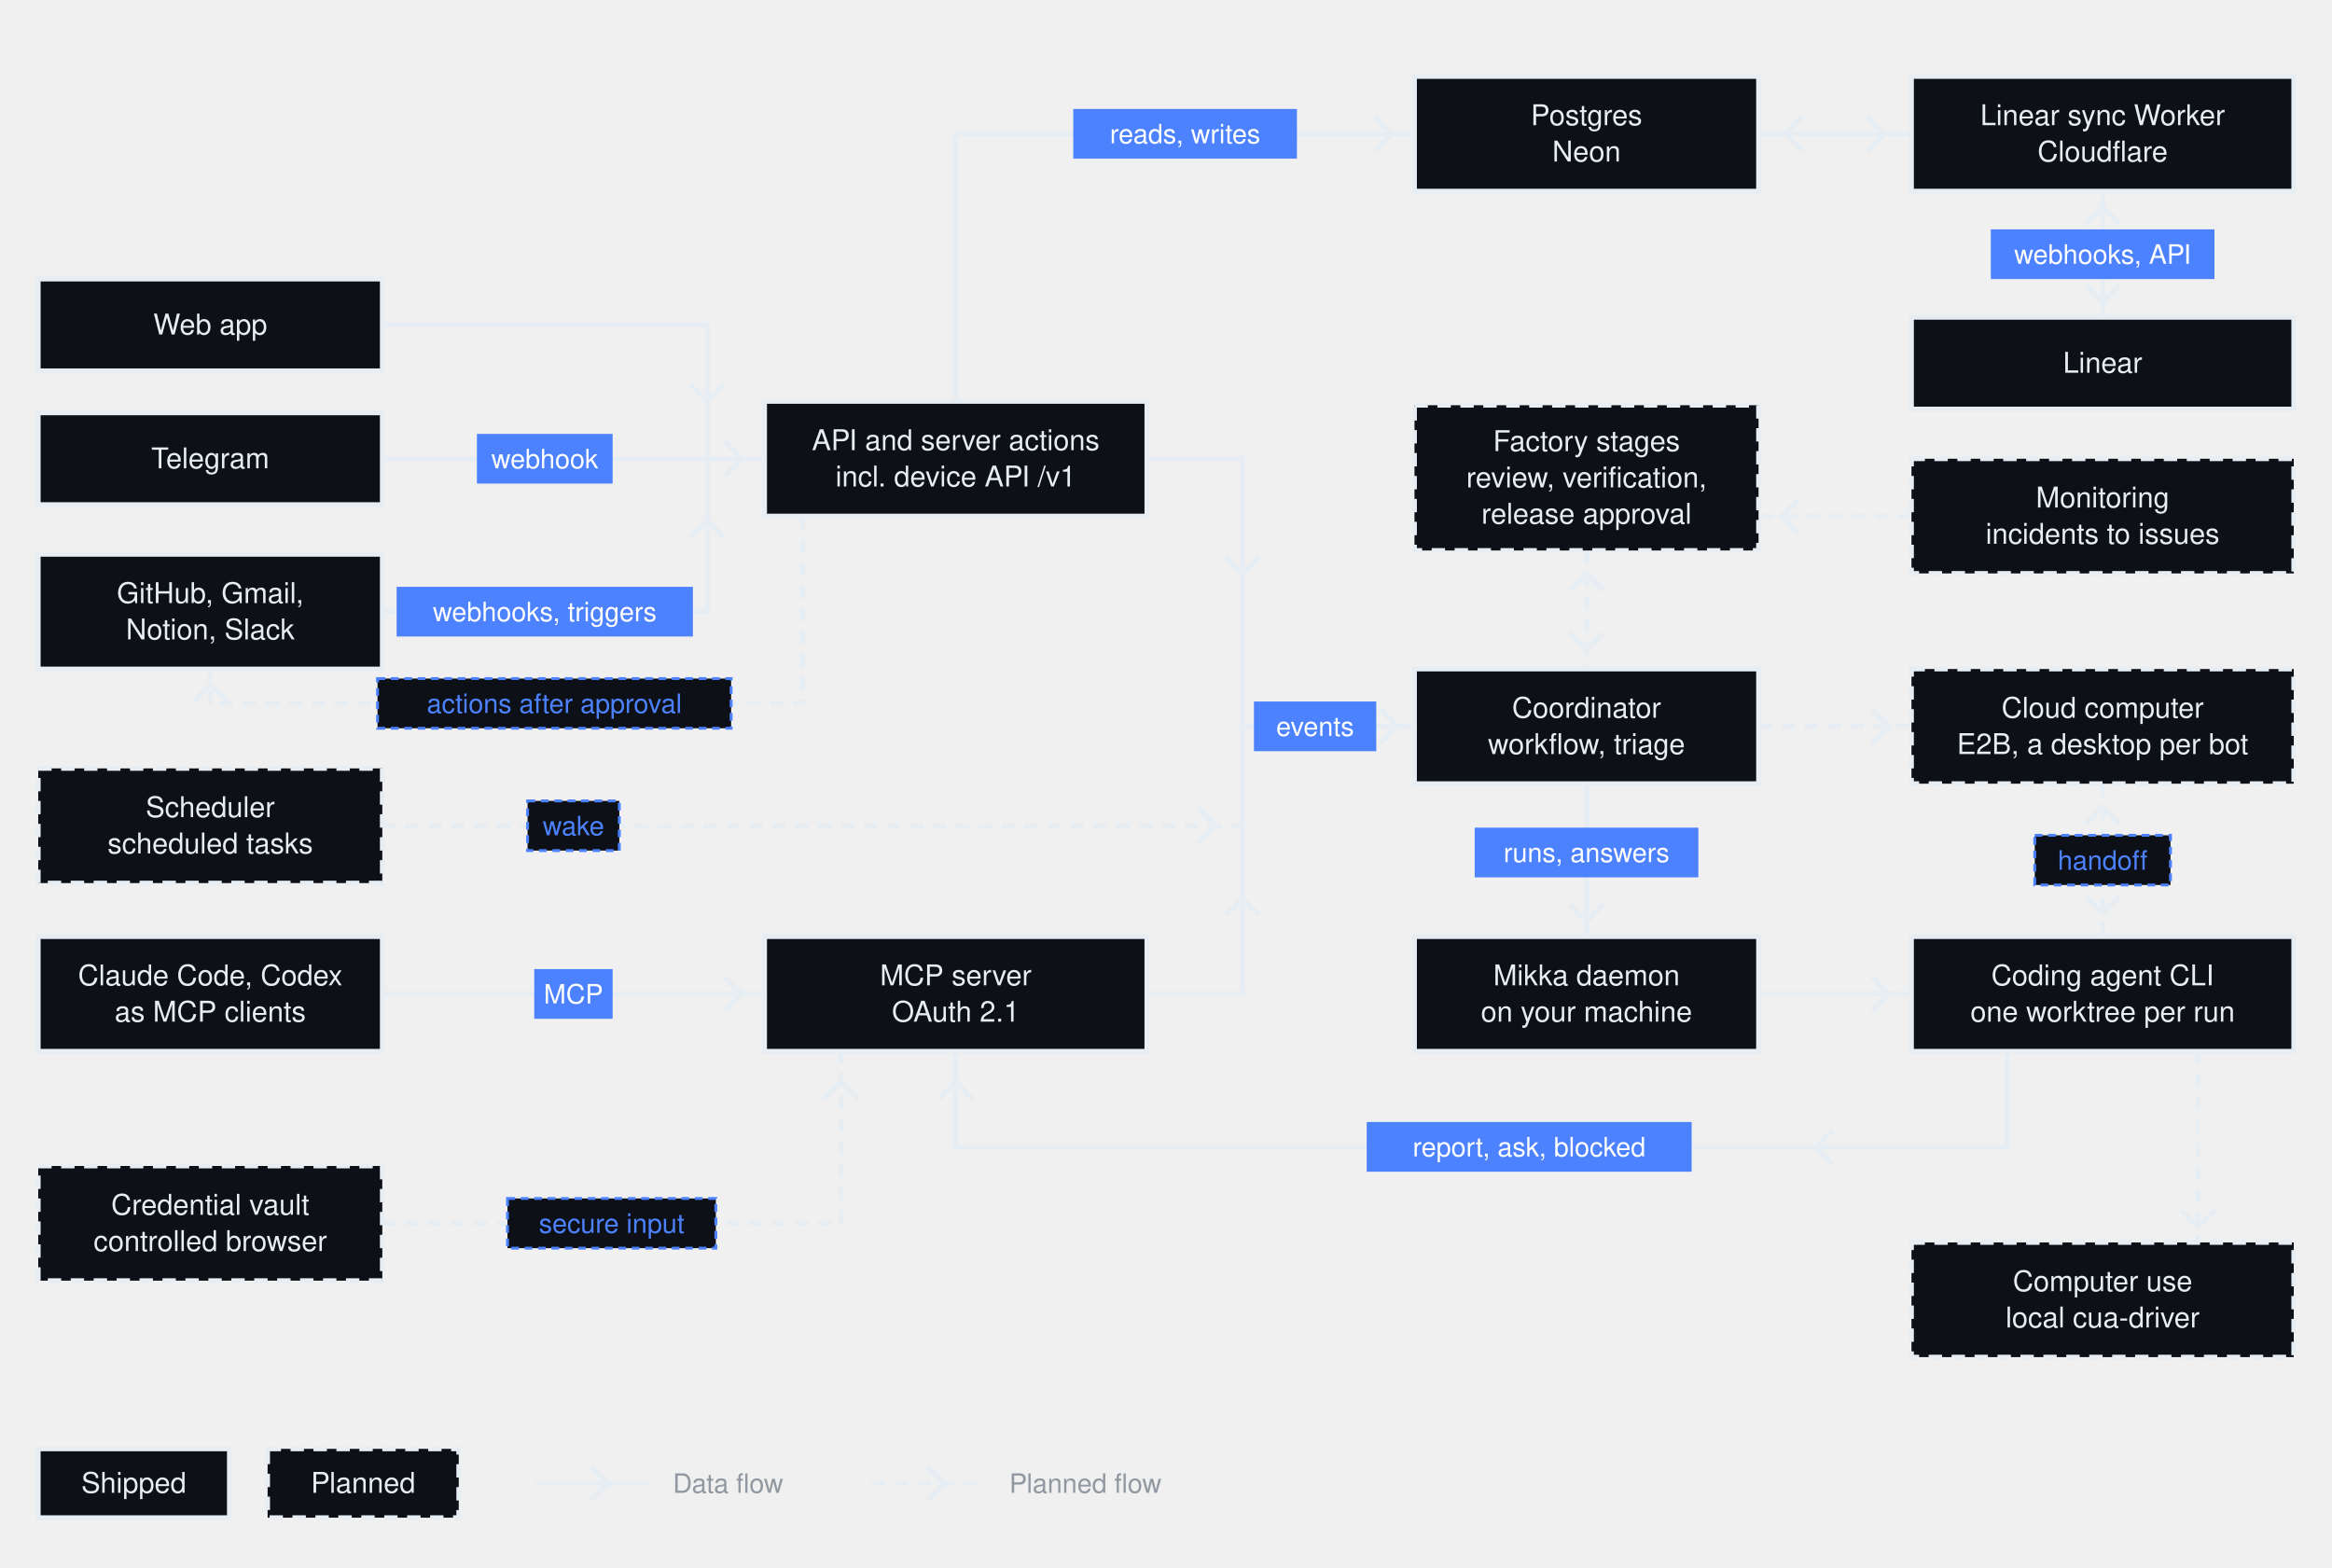
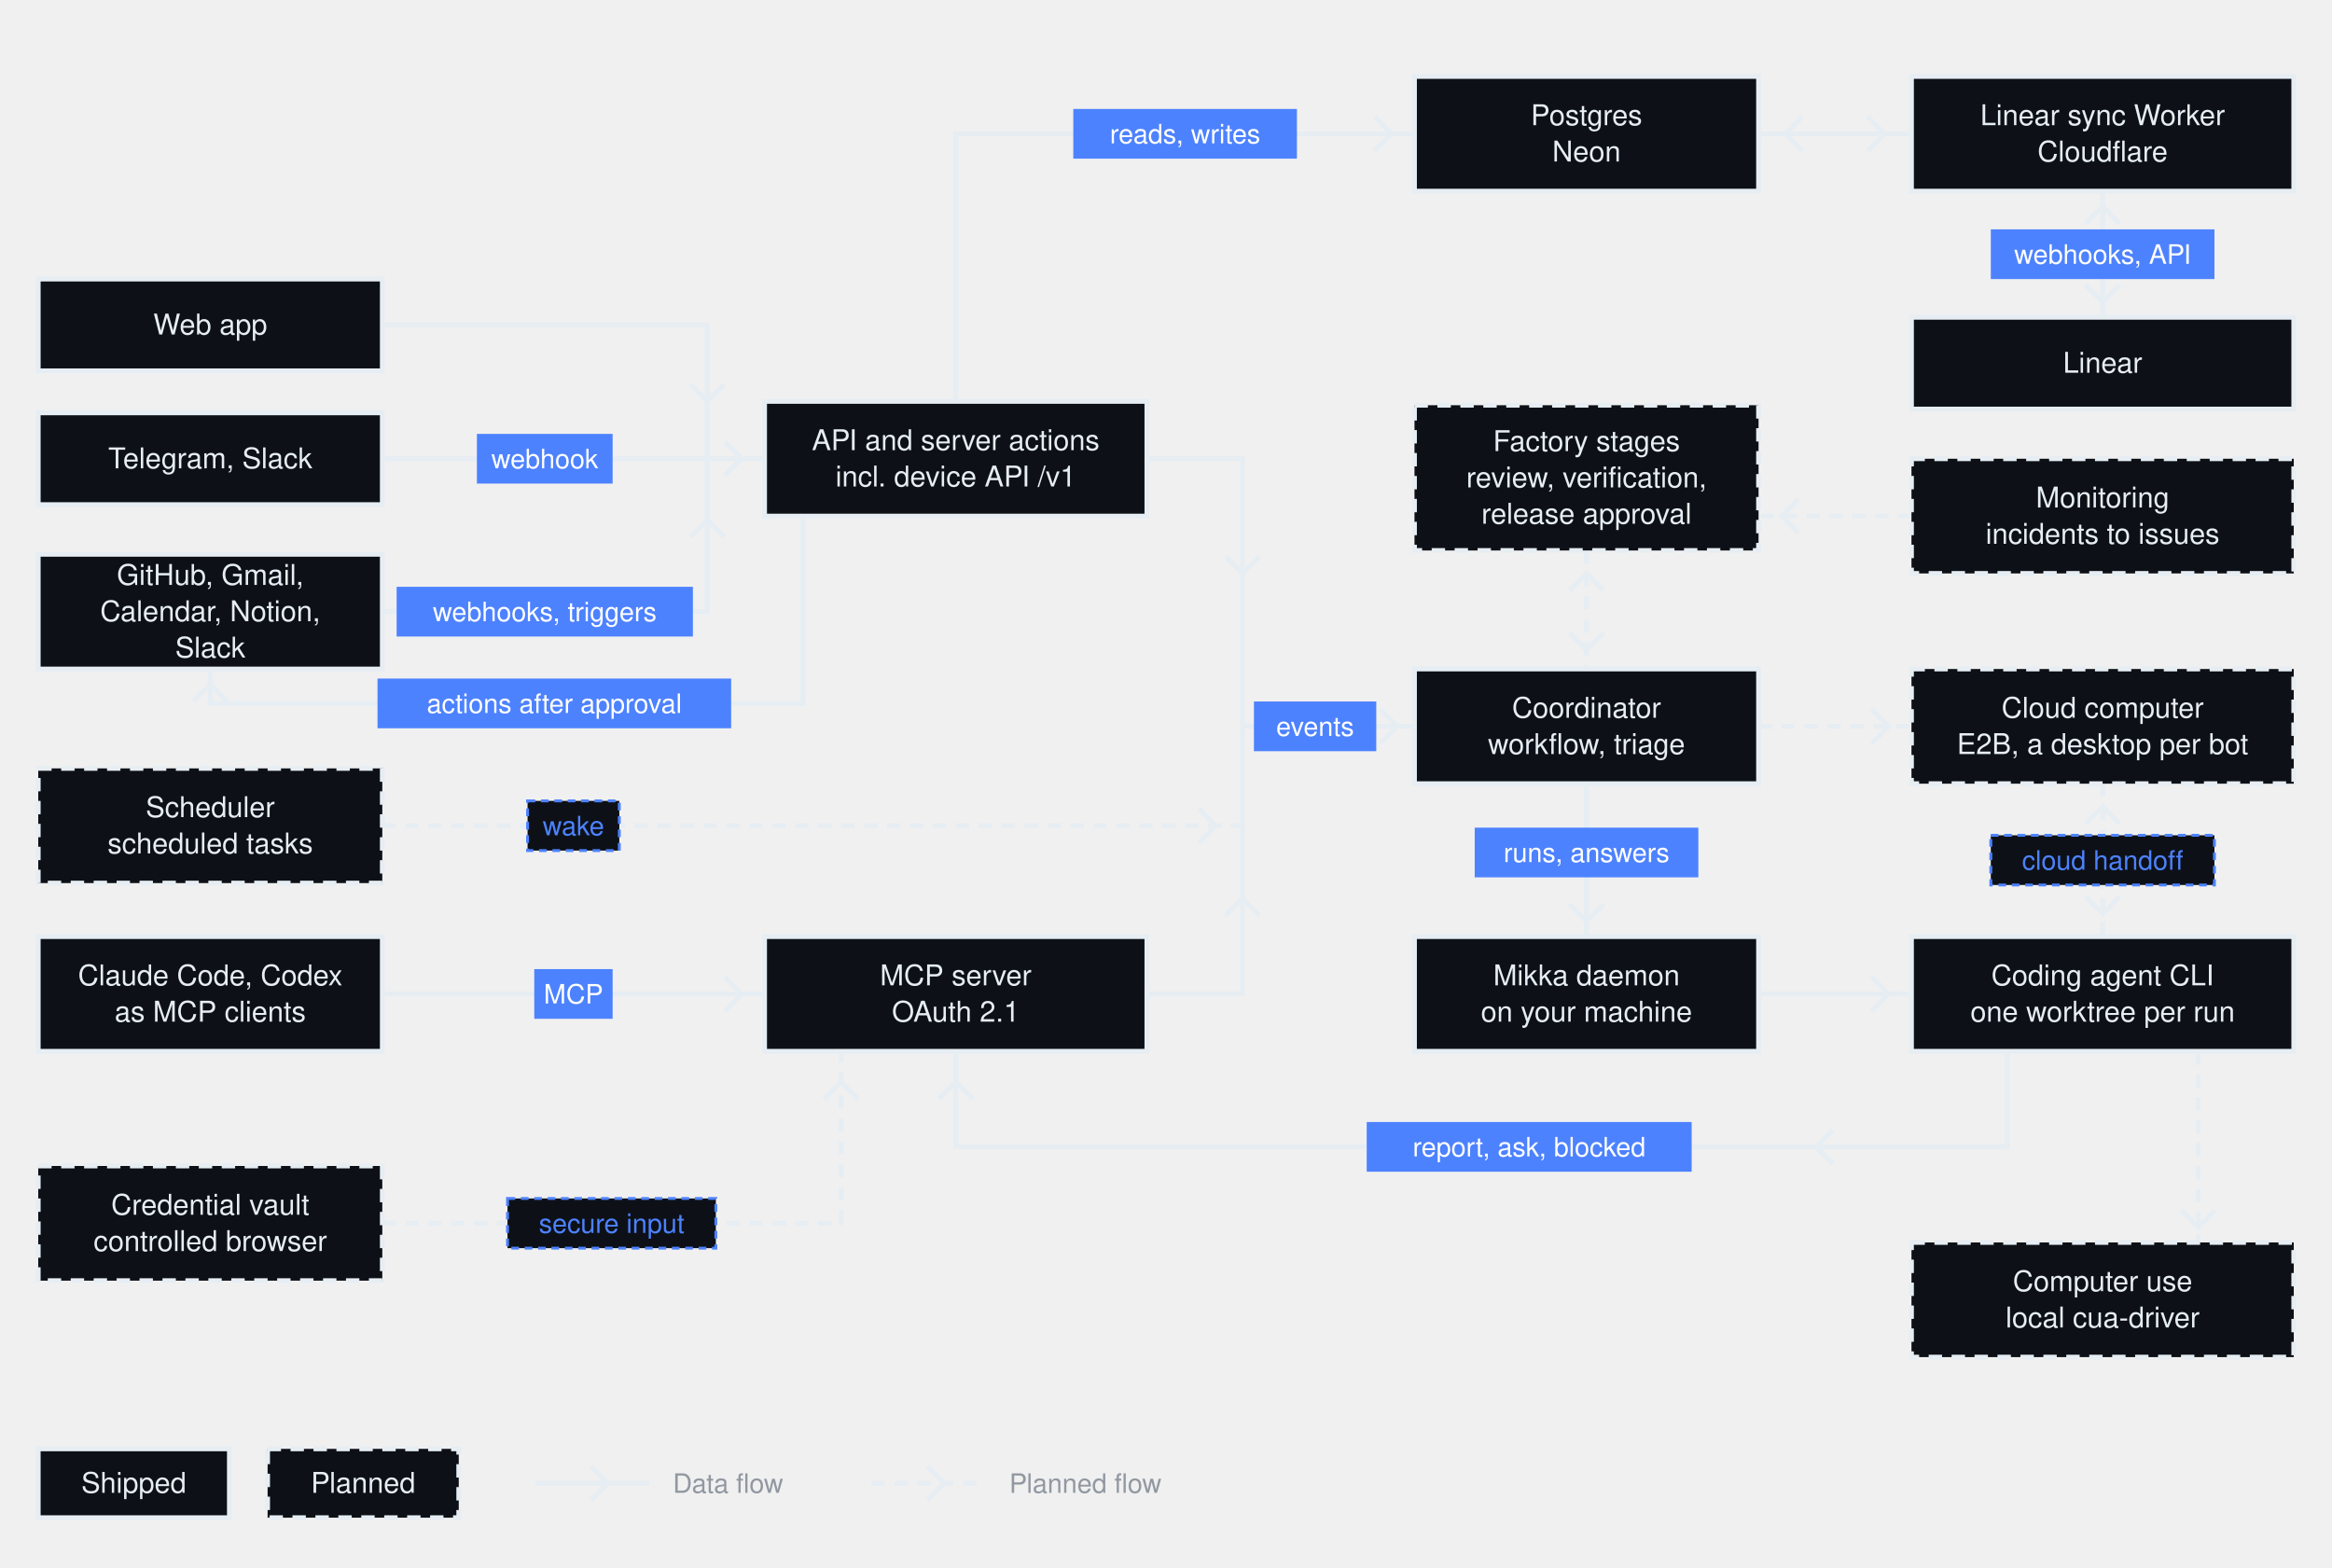
<svg xmlns="http://www.w3.org/2000/svg" width="1220" height="820" viewBox="0 0 1220 820" font-family="-apple-system, BlinkMacSystemFont, &quot;Segoe UI&quot;, Helvetica, Arial, &quot;PingFang SC&quot;, &quot;Noto Sans CJK SC&quot;, &quot;Microsoft YaHei&quot;, sans-serif" role="img" aria-label="Mikka architecture">
  <path d="M200 170 L370 170 L370 240" fill="none" stroke="#e6edf3" stroke-width="2.5" />
  <path d="M362 202 L370 210 L378 202" fill="none" stroke="#e6edf3" stroke-width="2.5" stroke-linecap="square" stroke-linejoin="miter" />
  <path d="M200 320 L370 320 L370 240" fill="none" stroke="#e6edf3" stroke-width="2.5" />
  <path d="M362 280 L370 272 L378 280" fill="none" stroke="#e6edf3" stroke-width="2.5" stroke-linecap="square" stroke-linejoin="miter" />
  <path d="M200 240 L400 240" fill="none" stroke="#e6edf3" stroke-width="2.5" />
  <path d="M380 232 L388 240 L380 248" fill="none" stroke="#e6edf3" stroke-width="2.5" stroke-linecap="square" stroke-linejoin="miter" />
  <rect x="249.5" y="227" width="71" height="26" fill="#4d82ff" />
  <text x="285" y="245" text-anchor="middle" font-size="14" fill="#ffffff">webhook</text>
  <rect x="207.5" y="307" width="155" height="26" fill="#4d82ff" />
  <text x="285" y="325" text-anchor="middle" font-size="14" fill="#ffffff">webhooks, triggers</text>
-   <path d="M420 270 L420 368 L110 368 L110 350" fill="none" stroke="#e6edf3" stroke-width="2.5" stroke-dasharray="7 5" />
+   <path d="M420 270 L420 368 L110 368 L110 350" fill="none" stroke="#e6edf3" stroke-width="2.5" />
  <path d="M102 366 L110 358 L118 366" fill="none" stroke="#e6edf3" stroke-width="2.5" stroke-linecap="square" stroke-linejoin="miter" />
-   <rect x="197.5" y="355" width="185" height="26" fill="#0d1117" stroke="#4d82ff" stroke-width="1.5" stroke-dasharray="4 3" />
-   <text x="290" y="373" text-anchor="middle" font-size="14" fill="#4d82ff">actions after approval</text>
+   <rect x="197.5" y="355" width="185" height="26" fill="#4d82ff" />
+   <text x="290" y="373" text-anchor="middle" font-size="14" fill="#ffffff">actions after approval</text>
  <path d="M200 520 L400 520" fill="none" stroke="#e6edf3" stroke-width="2.5" />
  <path d="M380 512 L388 520 L380 528" fill="none" stroke="#e6edf3" stroke-width="2.5" stroke-linecap="square" stroke-linejoin="miter" />
  <rect x="279.5" y="507" width="41" height="26" fill="#4d82ff" />
  <text x="300" y="525" text-anchor="middle" font-size="14" fill="#ffffff">MCP</text>
  <path d="M200 640 L440 640 L440 550" fill="none" stroke="#e6edf3" stroke-width="2.5" stroke-dasharray="7 5" />
  <path d="M432 574 L440 566 L448 574" fill="none" stroke="#e6edf3" stroke-width="2.5" stroke-linecap="square" stroke-linejoin="miter" />
  <rect x="265.5" y="627" width="109" height="26" fill="#0d1117" stroke="#4d82ff" stroke-width="1.5" stroke-dasharray="4 3" />
  <text x="320" y="645" text-anchor="middle" font-size="14" fill="#4d82ff">secure input</text>
  <path d="M500 210 L500 70 L740 70" fill="none" stroke="#e6edf3" stroke-width="2.5" />
  <path d="M720 62 L728 70 L720 78" fill="none" stroke="#e6edf3" stroke-width="2.5" stroke-linecap="square" stroke-linejoin="miter" />
  <rect x="561.5" y="57" width="117" height="26" fill="#4d82ff" />
  <text x="620" y="75" text-anchor="middle" font-size="14" fill="#ffffff">reads, writes</text>
  <path d="M920 70 L1000 70" fill="none" stroke="#e6edf3" stroke-width="2.5" />
  <path d="M942 62 L934 70 L942 78" fill="none" stroke="#e6edf3" stroke-width="2.5" stroke-linecap="square" stroke-linejoin="miter" />
  <path d="M978 62 L986 70 L978 78" fill="none" stroke="#e6edf3" stroke-width="2.5" stroke-linecap="square" stroke-linejoin="miter" />
  <path d="M1100 100 L1100 166" fill="none" stroke="#e6edf3" stroke-width="2.5" />
  <path d="M1092 150 L1100 158 L1108 150" fill="none" stroke="#e6edf3" stroke-width="2.5" stroke-linecap="square" stroke-linejoin="miter" />
  <path d="M1092 116 L1100 108 L1108 116" fill="none" stroke="#e6edf3" stroke-width="2.5" stroke-linecap="square" stroke-linejoin="miter" />
  <rect x="1041.5" y="120" width="117" height="26" fill="#4d82ff" />
  <text x="1100" y="138" text-anchor="middle" font-size="14" fill="#ffffff">webhooks, API</text>
  <path d="M600 240 L650 240 L650 380" fill="none" stroke="#e6edf3" stroke-width="2.5" />
  <path d="M642 292 L650 300 L658 292" fill="none" stroke="#e6edf3" stroke-width="2.5" stroke-linecap="square" stroke-linejoin="miter" />
  <path d="M600 520 L650 520 L650 380" fill="none" stroke="#e6edf3" stroke-width="2.5" />
  <path d="M642 478 L650 470 L658 478" fill="none" stroke="#e6edf3" stroke-width="2.5" stroke-linecap="square" stroke-linejoin="miter" />
  <path d="M650 380 L740 380" fill="none" stroke="#e6edf3" stroke-width="2.5" />
  <path d="M723 372 L731 380 L723 388" fill="none" stroke="#e6edf3" stroke-width="2.5" stroke-linecap="square" stroke-linejoin="miter" />
  <rect x="656" y="367" width="64" height="26" fill="#4d82ff" />
  <text x="688" y="385" text-anchor="middle" font-size="14" fill="#ffffff">events</text>
  <path d="M200 432 L650 432" fill="none" stroke="#e6edf3" stroke-width="2.5" stroke-dasharray="7 5" />
  <path d="M628 424 L636 432 L628 440" fill="none" stroke="#e6edf3" stroke-width="2.5" stroke-linecap="square" stroke-linejoin="miter" />
  <rect x="276" y="419" width="48" height="26" fill="#0d1117" stroke="#4d82ff" stroke-width="1.5" stroke-dasharray="4 3" />
  <text x="300" y="437" text-anchor="middle" font-size="14" fill="#4d82ff">wake</text>
  <path d="M830 288 L830 350" fill="none" stroke="#e6edf3" stroke-width="2.5" stroke-dasharray="7 5" />
  <path d="M822 308 L830 300 L838 308" fill="none" stroke="#e6edf3" stroke-width="2.5" stroke-linecap="square" stroke-linejoin="miter" />
  <path d="M822 332 L830 340 L838 332" fill="none" stroke="#e6edf3" stroke-width="2.5" stroke-linecap="square" stroke-linejoin="miter" />
  <path d="M1000 270 L920 270" fill="none" stroke="#e6edf3" stroke-width="2.5" stroke-dasharray="7 5" />
  <path d="M940 262 L932 270 L940 278" fill="none" stroke="#e6edf3" stroke-width="2.5" stroke-linecap="square" stroke-linejoin="miter" />
  <path d="M920 380 L1000 380" fill="none" stroke="#e6edf3" stroke-width="2.5" stroke-dasharray="7 5" />
  <path d="M980 372 L988 380 L980 388" fill="none" stroke="#e6edf3" stroke-width="2.5" stroke-linecap="square" stroke-linejoin="miter" />
  <path d="M830 410 L830 490" fill="none" stroke="#e6edf3" stroke-width="2.5" />
  <path d="M822 474 L830 482 L838 474" fill="none" stroke="#e6edf3" stroke-width="2.5" stroke-linecap="square" stroke-linejoin="miter" />
  <rect x="771.5" y="433" width="117" height="26" fill="#4d82ff" />
  <text x="830" y="451" text-anchor="middle" font-size="14" fill="#ffffff">runs, answers</text>
  <path d="M920 520 L1000 520" fill="none" stroke="#e6edf3" stroke-width="2.5" />
  <path d="M980 512 L988 520 L980 528" fill="none" stroke="#e6edf3" stroke-width="2.5" stroke-linecap="square" stroke-linejoin="miter" />
  <path d="M1100 410 L1100 490" fill="none" stroke="#e6edf3" stroke-width="2.5" stroke-dasharray="7 5" />
  <path d="M1092 430 L1100 422 L1108 430" fill="none" stroke="#e6edf3" stroke-width="2.5" stroke-linecap="square" stroke-linejoin="miter" />
  <path d="M1092 470 L1100 478 L1108 470" fill="none" stroke="#e6edf3" stroke-width="2.5" stroke-linecap="square" stroke-linejoin="miter" />
-   <rect x="1064.5" y="437" width="71" height="26" fill="#0d1117" stroke="#4d82ff" stroke-width="1.5" stroke-dasharray="4 3" />
-   <text x="1100" y="455" text-anchor="middle" font-size="14" fill="#4d82ff">handoff</text>
+   <rect x="1041.5" y="437" width="117" height="26" fill="#0d1117" stroke="#4d82ff" stroke-width="1.5" stroke-dasharray="4 3" />
+   <text x="1100" y="455" text-anchor="middle" font-size="14" fill="#4d82ff">cloud handoff</text>
  <path d="M1150 550 L1150 650" fill="none" stroke="#e6edf3" stroke-width="2.5" stroke-dasharray="7 5" />
  <path d="M1142 634 L1150 642 L1158 634" fill="none" stroke="#e6edf3" stroke-width="2.5" stroke-linecap="square" stroke-linejoin="miter" />
  <path d="M1050 550 L1050 600 L500 600 L500 550" fill="none" stroke="#e6edf3" stroke-width="2.5" />
  <path d="M958 592 L950 600 L958 608" fill="none" stroke="#e6edf3" stroke-width="2.5" stroke-linecap="square" stroke-linejoin="miter" />
  <path d="M492 574 L500 566 L508 574" fill="none" stroke="#e6edf3" stroke-width="2.5" stroke-linecap="square" stroke-linejoin="miter" />
  <rect x="715" y="587" width="170" height="26" fill="#4d82ff" />
  <text x="800" y="605" text-anchor="middle" font-size="14" fill="#ffffff">report, ask, blocked</text>
  <rect x="20" y="146" width="180" height="48" fill="#0d1117" stroke="#e6edf3" stroke-width="2.5" />
  <text x="110" y="175" text-anchor="middle" font-size="15" fill="#e6edf3">Web app</text>
  <rect x="20" y="216" width="180" height="48" fill="#0d1117" stroke="#e6edf3" stroke-width="2.5" />
-   <text x="110" y="245" text-anchor="middle" font-size="15" fill="#e6edf3">Telegram</text>
+   <text x="110" y="245" text-anchor="middle" font-size="15" fill="#e6edf3">Telegram, Slack</text>
  <rect x="20" y="290" width="180" height="60" fill="#0d1117" stroke="#e6edf3" stroke-width="2.5" />
-   <text x="110" y="315.5" text-anchor="middle" font-size="15" fill="#e6edf3">GitHub, Gmail,</text>
-   <text x="110" y="334.5" text-anchor="middle" font-size="15" fill="#e6edf3">Notion, Slack</text>
+   <text x="110" y="306" text-anchor="middle" font-size="15" fill="#e6edf3">GitHub, Gmail,</text>
+   <text x="110" y="325" text-anchor="middle" font-size="15" fill="#e6edf3">Calendar, Notion,</text>
+   <text x="110" y="344" text-anchor="middle" font-size="15" fill="#e6edf3">Slack</text>
  <rect x="20" y="402" width="180" height="60" fill="#0d1117" stroke="#e6edf3" stroke-width="2.5" stroke-dasharray="7 5" />
  <text x="110" y="427.5" text-anchor="middle" font-size="15" fill="#e6edf3">Scheduler</text>
  <text x="110" y="446.5" text-anchor="middle" font-size="15" fill="#e6edf3">scheduled tasks</text>
  <rect x="20" y="490" width="180" height="60" fill="#0d1117" stroke="#e6edf3" stroke-width="2.5" />
  <text x="110" y="515.5" text-anchor="middle" font-size="15" fill="#e6edf3">Claude Code, Codex</text>
  <text x="110" y="534.5" text-anchor="middle" font-size="15" fill="#e6edf3">as MCP clients</text>
  <rect x="20" y="610" width="180" height="60" fill="#0d1117" stroke="#e6edf3" stroke-width="2.5" stroke-dasharray="7 5" />
  <text x="110" y="635.5" text-anchor="middle" font-size="15" fill="#e6edf3">Credential vault</text>
  <text x="110" y="654.5" text-anchor="middle" font-size="15" fill="#e6edf3">controlled browser</text>
  <rect x="400" y="210" width="200" height="60" fill="#0d1117" stroke="#e6edf3" stroke-width="2.5" />
  <text x="500" y="235.5" text-anchor="middle" font-size="15" fill="#e6edf3">API and server actions</text>
  <text x="500" y="254.5" text-anchor="middle" font-size="15" fill="#e6edf3">incl. device API /v1</text>
  <rect x="400" y="490" width="200" height="60" fill="#0d1117" stroke="#e6edf3" stroke-width="2.5" />
  <text x="500" y="515.5" text-anchor="middle" font-size="15" fill="#e6edf3">MCP server</text>
  <text x="500" y="534.5" text-anchor="middle" font-size="15" fill="#e6edf3">OAuth 2.1</text>
  <rect x="740" y="40" width="180" height="60" fill="#0d1117" stroke="#e6edf3" stroke-width="2.5" />
  <text x="830" y="65.5" text-anchor="middle" font-size="15" fill="#e6edf3">Postgres</text>
  <text x="830" y="84.5" text-anchor="middle" font-size="15" fill="#e6edf3">Neon</text>
  <rect x="740" y="212" width="180" height="76" fill="#0d1117" stroke="#e6edf3" stroke-width="2.5" stroke-dasharray="7 5" />
  <text x="830" y="236" text-anchor="middle" font-size="15" fill="#e6edf3">Factory stages</text>
  <text x="830" y="255" text-anchor="middle" font-size="15" fill="#e6edf3">review, verification,</text>
  <text x="830" y="274" text-anchor="middle" font-size="15" fill="#e6edf3">release approval</text>
  <rect x="740" y="350" width="180" height="60" fill="#0d1117" stroke="#e6edf3" stroke-width="2.5" />
  <text x="830" y="375.5" text-anchor="middle" font-size="15" fill="#e6edf3">Coordinator</text>
  <text x="830" y="394.5" text-anchor="middle" font-size="15" fill="#e6edf3">workflow, triage</text>
  <rect x="740" y="490" width="180" height="60" fill="#0d1117" stroke="#e6edf3" stroke-width="2.5" />
  <text x="830" y="515.5" text-anchor="middle" font-size="15" fill="#e6edf3">Mikka daemon</text>
  <text x="830" y="534.5" text-anchor="middle" font-size="15" fill="#e6edf3">on your machine</text>
  <rect x="1000" y="40" width="200" height="60" fill="#0d1117" stroke="#e6edf3" stroke-width="2.5" />
  <text x="1100" y="65.5" text-anchor="middle" font-size="15" fill="#e6edf3">Linear sync Worker</text>
  <text x="1100" y="84.5" text-anchor="middle" font-size="15" fill="#e6edf3">Cloudflare</text>
  <rect x="1000" y="166" width="200" height="48" fill="#0d1117" stroke="#e6edf3" stroke-width="2.5" />
  <text x="1100" y="195" text-anchor="middle" font-size="15" fill="#e6edf3">Linear</text>
  <rect x="1000" y="240" width="200" height="60" fill="#0d1117" stroke="#e6edf3" stroke-width="2.5" stroke-dasharray="7 5" />
  <text x="1100" y="265.5" text-anchor="middle" font-size="15" fill="#e6edf3">Monitoring</text>
  <text x="1100" y="284.5" text-anchor="middle" font-size="15" fill="#e6edf3">incidents to issues</text>
  <rect x="1000" y="350" width="200" height="60" fill="#0d1117" stroke="#e6edf3" stroke-width="2.5" stroke-dasharray="7 5" />
  <text x="1100" y="375.5" text-anchor="middle" font-size="15" fill="#e6edf3">Cloud computer</text>
  <text x="1100" y="394.5" text-anchor="middle" font-size="15" fill="#e6edf3">E2B, a desktop per bot</text>
  <rect x="1000" y="490" width="200" height="60" fill="#0d1117" stroke="#e6edf3" stroke-width="2.5" />
  <text x="1100" y="515.5" text-anchor="middle" font-size="15" fill="#e6edf3">Coding agent CLI</text>
  <text x="1100" y="534.5" text-anchor="middle" font-size="15" fill="#e6edf3">one worktree per run</text>
  <rect x="1000" y="650" width="200" height="60" fill="#0d1117" stroke="#e6edf3" stroke-width="2.5" stroke-dasharray="7 5" />
  <text x="1100" y="675.5" text-anchor="middle" font-size="15" fill="#e6edf3">Computer use</text>
  <text x="1100" y="694.5" text-anchor="middle" font-size="15" fill="#e6edf3">local cua-driver</text>
  <rect x="20" y="758" width="100" height="36" fill="#0d1117" stroke="#e6edf3" stroke-width="2.5" />
  <text x="70" y="781" text-anchor="middle" font-size="15" fill="#e6edf3">Shipped</text>
  <rect x="140" y="758" width="100" height="36" fill="#0d1117" stroke="#e6edf3" stroke-width="2.5" stroke-dasharray="7 5" />
  <text x="190" y="781" text-anchor="middle" font-size="15" fill="#e6edf3">Planned</text>
  <path d="M280 776 L340 776" fill="none" stroke="#e6edf3" stroke-width="2.5" />
  <path d="M310 768 L318 776 L310 784" fill="none" stroke="#e6edf3" stroke-width="2.5" stroke-linecap="square" stroke-linejoin="miter" />
  <text x="352" y="781" font-size="14" fill="#9198a1">Data flow</text>
  <path d="M456 776 L516 776" fill="none" stroke="#e6edf3" stroke-width="2.5" stroke-dasharray="7 5" />
  <path d="M486 768 L494 776 L486 784" fill="none" stroke="#e6edf3" stroke-width="2.5" stroke-linecap="square" stroke-linejoin="miter" />
  <text x="528" y="781" font-size="14" fill="#9198a1">Planned flow</text>
</svg>
